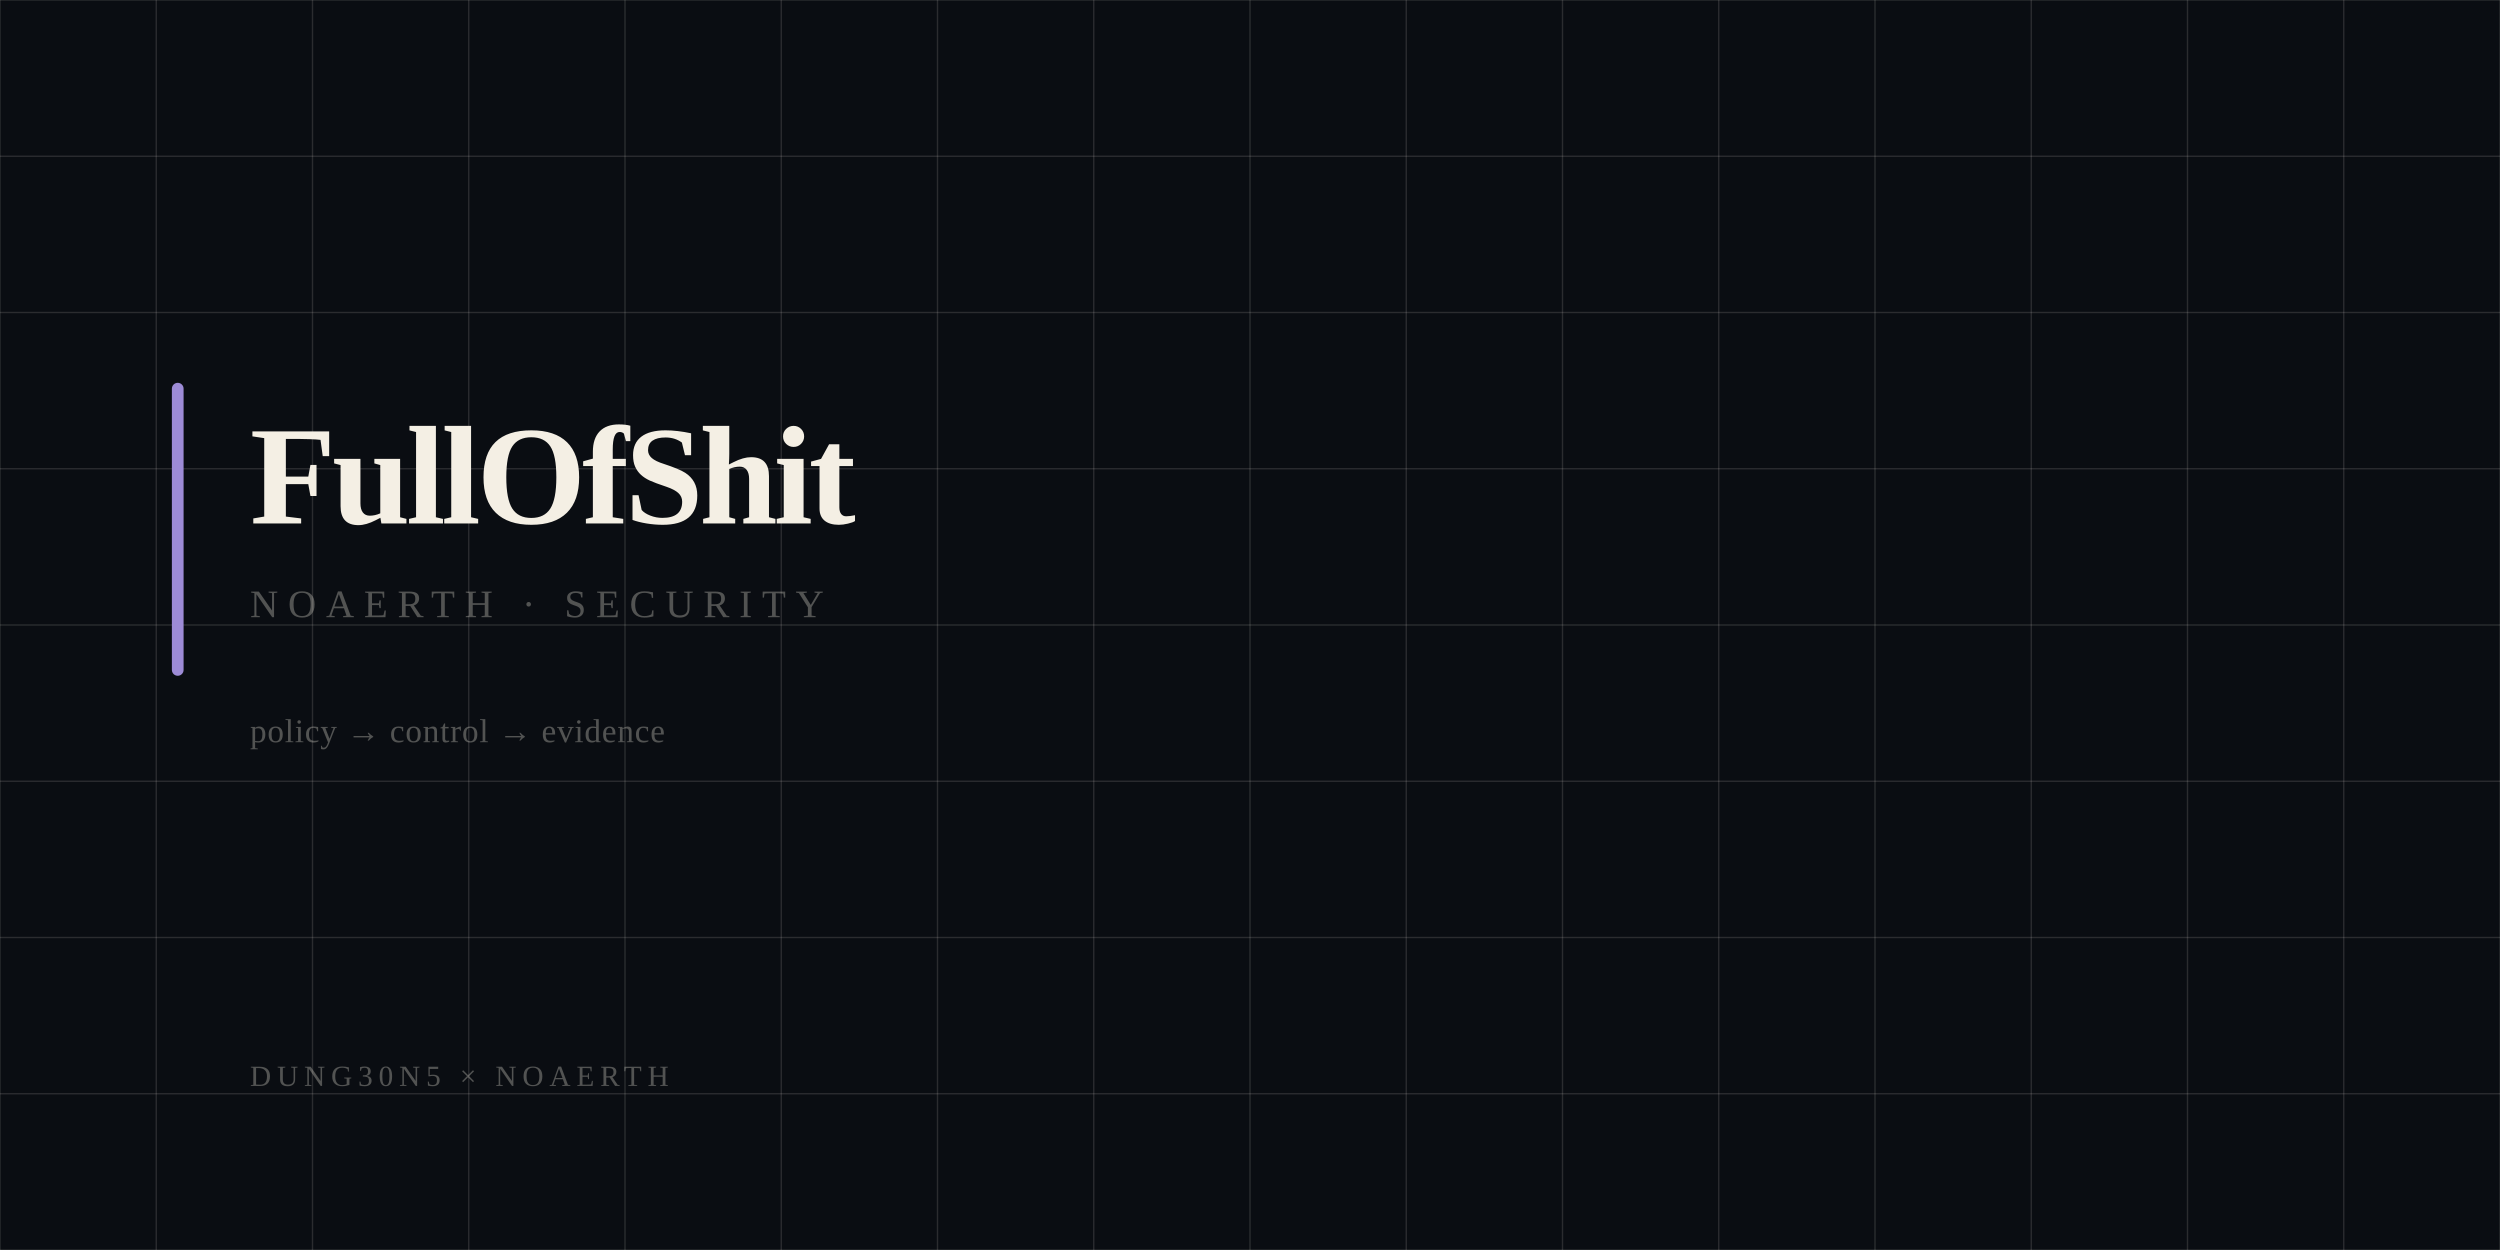
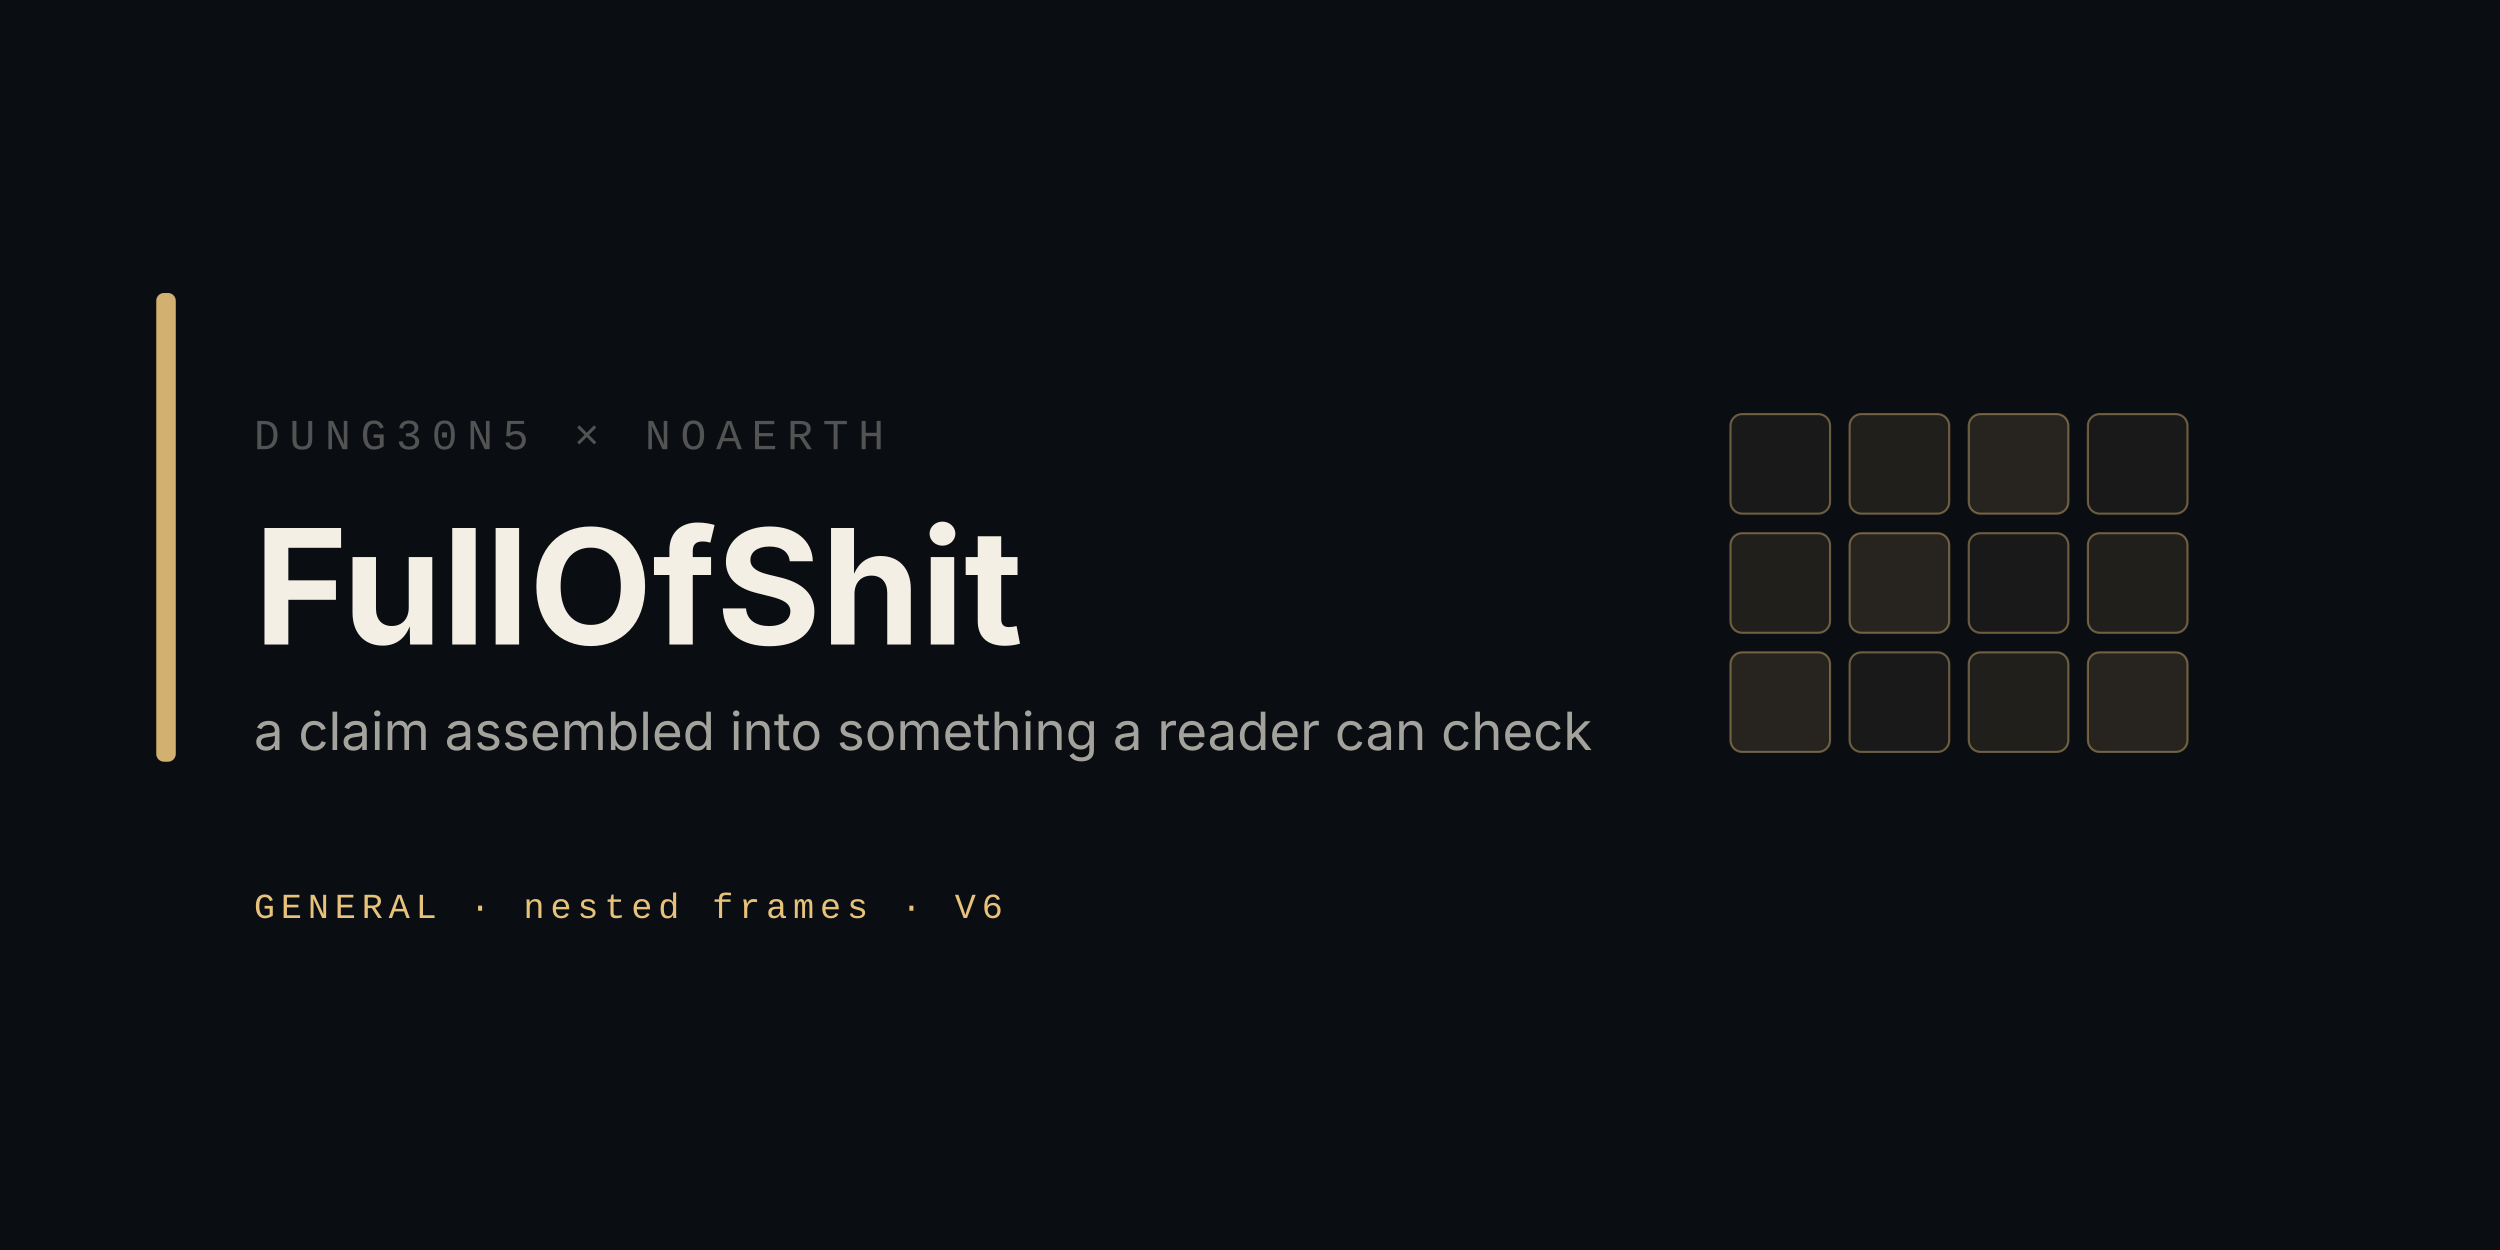
- <svg xmlns="http://www.w3.org/2000/svg" viewBox="0 0 1280 640" width="1280" height="640" role="img" aria-label="FullOfShit — NOAERTH project card.">
+ <svg xmlns="http://www.w3.org/2000/svg" viewBox="0 0 1280 640" width="1280" height="640" role="img" aria-label="FullOfShit project card">
  <rect width="1280" height="640" fill="#0a0d12" />
-   <line x1="0" y1="0" x2="0" y2="640" stroke="#f4efe424" stroke-width="0.7" />
-   <line x1="80" y1="0" x2="80" y2="640" stroke="#f4efe424" stroke-width="0.7" />
-   <line x1="160" y1="0" x2="160" y2="640" stroke="#f4efe424" stroke-width="0.7" />
-   <line x1="240" y1="0" x2="240" y2="640" stroke="#f4efe424" stroke-width="0.7" />
-   <line x1="320" y1="0" x2="320" y2="640" stroke="#f4efe424" stroke-width="0.7" />
-   <line x1="400" y1="0" x2="400" y2="640" stroke="#f4efe424" stroke-width="0.7" />
-   <line x1="480" y1="0" x2="480" y2="640" stroke="#f4efe424" stroke-width="0.7" />
-   <line x1="560" y1="0" x2="560" y2="640" stroke="#f4efe424" stroke-width="0.7" />
-   <line x1="640" y1="0" x2="640" y2="640" stroke="#f4efe424" stroke-width="0.7" />
-   <line x1="720" y1="0" x2="720" y2="640" stroke="#f4efe424" stroke-width="0.7" />
-   <line x1="800" y1="0" x2="800" y2="640" stroke="#f4efe424" stroke-width="0.7" />
-   <line x1="880" y1="0" x2="880" y2="640" stroke="#f4efe424" stroke-width="0.7" />
-   <line x1="960" y1="0" x2="960" y2="640" stroke="#f4efe424" stroke-width="0.7" />
-   <line x1="1040" y1="0" x2="1040" y2="640" stroke="#f4efe424" stroke-width="0.7" />
-   <line x1="1120" y1="0" x2="1120" y2="640" stroke="#f4efe424" stroke-width="0.7" />
-   <line x1="1200" y1="0" x2="1200" y2="640" stroke="#f4efe424" stroke-width="0.7" />
-   <line x1="1280" y1="0" x2="1280" y2="640" stroke="#f4efe424" stroke-width="0.7" />
-   <line x1="0" y1="0" x2="1280" y2="0" stroke="#f4efe424" stroke-width="0.7" />
-   <line x1="0" y1="80" x2="1280" y2="80" stroke="#f4efe424" stroke-width="0.7" />
-   <line x1="0" y1="160" x2="1280" y2="160" stroke="#f4efe424" stroke-width="0.7" />
-   <line x1="0" y1="240" x2="1280" y2="240" stroke="#f4efe424" stroke-width="0.7" />
-   <line x1="0" y1="320" x2="1280" y2="320" stroke="#f4efe424" stroke-width="0.7" />
-   <line x1="0" y1="400" x2="1280" y2="400" stroke="#f4efe424" stroke-width="0.7" />
-   <line x1="0" y1="480" x2="1280" y2="480" stroke="#f4efe424" stroke-width="0.7" />
-   <line x1="0" y1="560" x2="1280" y2="560" stroke="#f4efe424" stroke-width="0.7" />
-   <line x1="0" y1="640" x2="1280" y2="640" stroke="#f4efe424" stroke-width="0.7" />
-   <rect x="88" y="196" width="6" height="150" rx="3" fill="#9d8bd6" />
-   <text x="128" y="268" fill="#f4efe4" font-size="72" font-weight="680" letter-spacing="-2">FullOfShit</text>
-   <text x="128" y="316" fill="#f4efe44f" font-size="20" letter-spacing="5">NOAERTH · SECURITY</text>
-   <text x="128" y="380" fill="#f4efe44f" font-size="17" letter-spacing="0.4">policy → control → evidence</text>
-   <text x="128" y="556" fill="#f4efe44f" font-size="15" letter-spacing="3">DUNG30N5 × NOAERTH</text>
+   <rect x="886" y="212" width="51" height="51" rx="6" fill="#e7c27a" fill-opacity="0.07" stroke="#e7c27a" stroke-width="1.1" stroke-opacity="0.42" />
+   <rect x="947" y="212" width="51" height="51" rx="6" fill="#e7c27a" fill-opacity="0.10" stroke="#e7c27a" stroke-width="1.1" stroke-opacity="0.42" />
+   <rect x="1008" y="212" width="51" height="51" rx="6" fill="#e7c27a" fill-opacity="0.13" stroke="#e7c27a" stroke-width="1.1" stroke-opacity="0.42" />
+   <rect x="1069" y="212" width="51" height="51" rx="6" fill="#e7c27a" fill-opacity="0.07" stroke="#e7c27a" stroke-width="1.1" stroke-opacity="0.42" />
+   <rect x="886" y="273" width="51" height="51" rx="6" fill="#e7c27a" fill-opacity="0.10" stroke="#e7c27a" stroke-width="1.1" stroke-opacity="0.42" />
+   <rect x="947" y="273" width="51" height="51" rx="6" fill="#e7c27a" fill-opacity="0.13" stroke="#e7c27a" stroke-width="1.1" stroke-opacity="0.42" />
+   <rect x="1008" y="273" width="51" height="51" rx="6" fill="#e7c27a" fill-opacity="0.07" stroke="#e7c27a" stroke-width="1.1" stroke-opacity="0.42" />
+   <rect x="1069" y="273" width="51" height="51" rx="6" fill="#e7c27a" fill-opacity="0.10" stroke="#e7c27a" stroke-width="1.1" stroke-opacity="0.42" />
+   <rect x="886" y="334" width="51" height="51" rx="6" fill="#e7c27a" fill-opacity="0.13" stroke="#e7c27a" stroke-width="1.1" stroke-opacity="0.42" />
+   <rect x="947" y="334" width="51" height="51" rx="6" fill="#e7c27a" fill-opacity="0.07" stroke="#e7c27a" stroke-width="1.1" stroke-opacity="0.42" />
+   <rect x="1008" y="334" width="51" height="51" rx="6" fill="#e7c27a" fill-opacity="0.10" stroke="#e7c27a" stroke-width="1.1" stroke-opacity="0.42" />
+   <rect x="1069" y="334" width="51" height="51" rx="6" fill="#e7c27a" fill-opacity="0.13" stroke="#e7c27a" stroke-width="1.1" stroke-opacity="0.42" />
+   <rect x="80" y="150" width="10" height="240" rx="4" fill="#e7c27a" opacity="0.9" />
+   <text x="130" y="230" font-family="ui-monospace, SFMono-Regular, Menlo, Monaco, Consolas, 'Liberation Mono', monospace" font-size="22" letter-spacing="5" fill="#f4efe44f">DUNG30N5 × NOAERTH</text>
+   <text x="130" y="330" font-family="-apple-system, BlinkMacSystemFont, 'Segoe UI', Inter, Helvetica, Arial, sans-serif" font-size="82" font-weight="700" fill="#f4efe4">FullOfShit</text>
+   <text x="130" y="384" font-family="-apple-system, BlinkMacSystemFont, 'Segoe UI', Inter, Helvetica, Arial, sans-serif" font-size="27" fill="#f4efe4a8">a claim assembled into something a reader can check</text>
+   <text x="130" y="470" font-family="ui-monospace, SFMono-Regular, Menlo, Monaco, Consolas, 'Liberation Mono', monospace" font-size="18" fill="#e7c27a" letter-spacing="3">GENERAL · nested frames · V6</text>
</svg>
